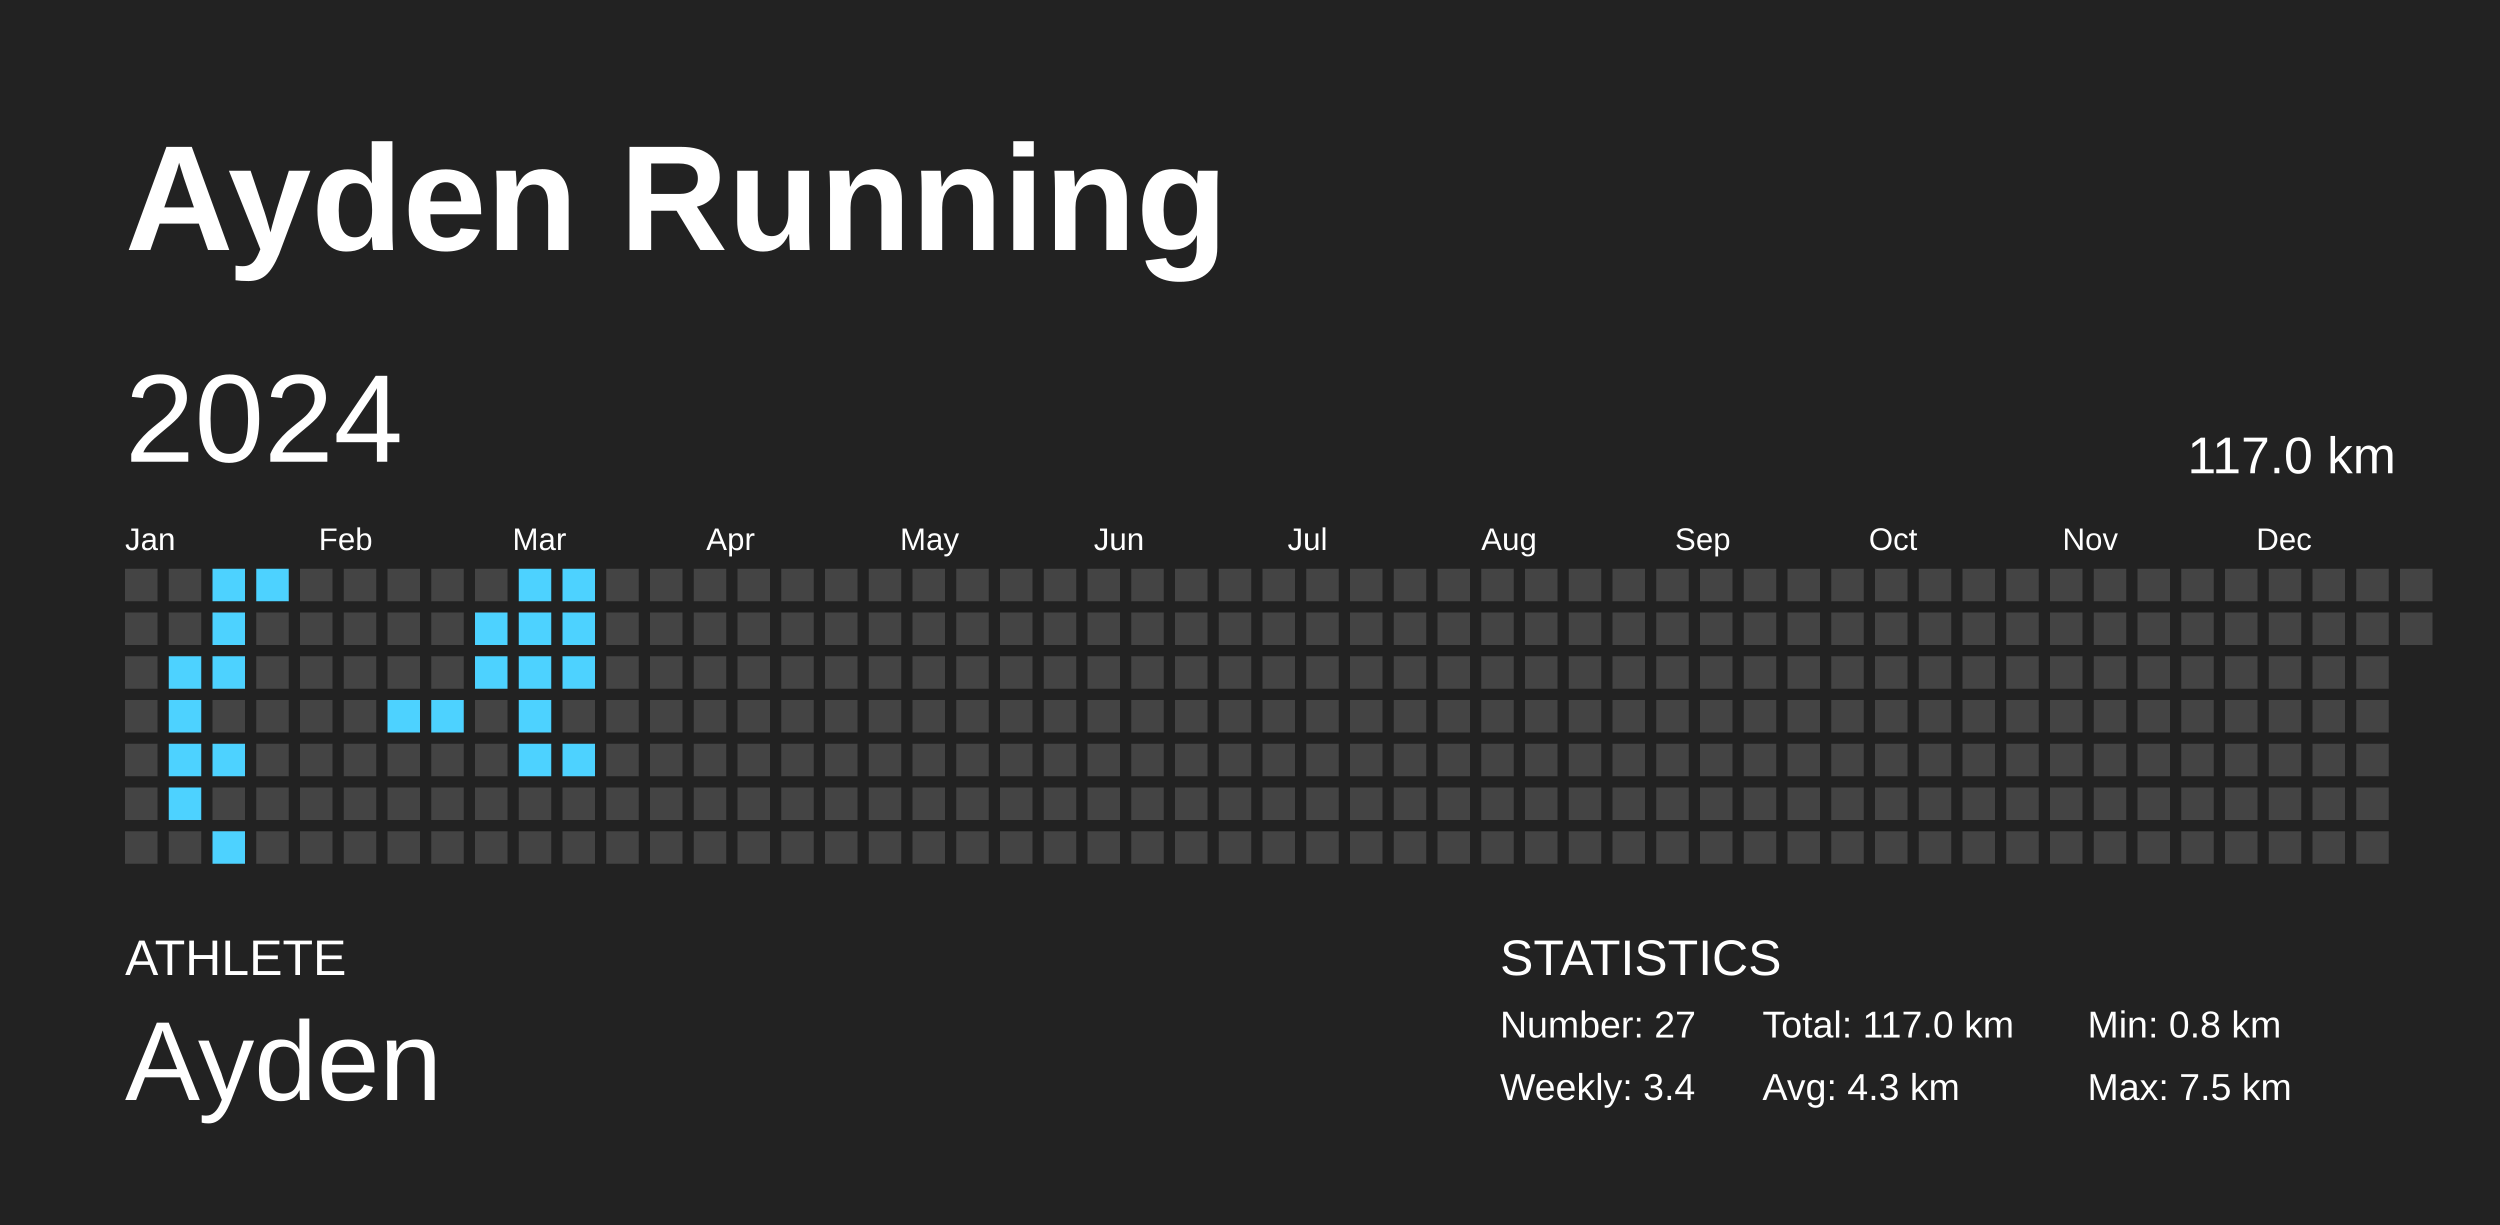
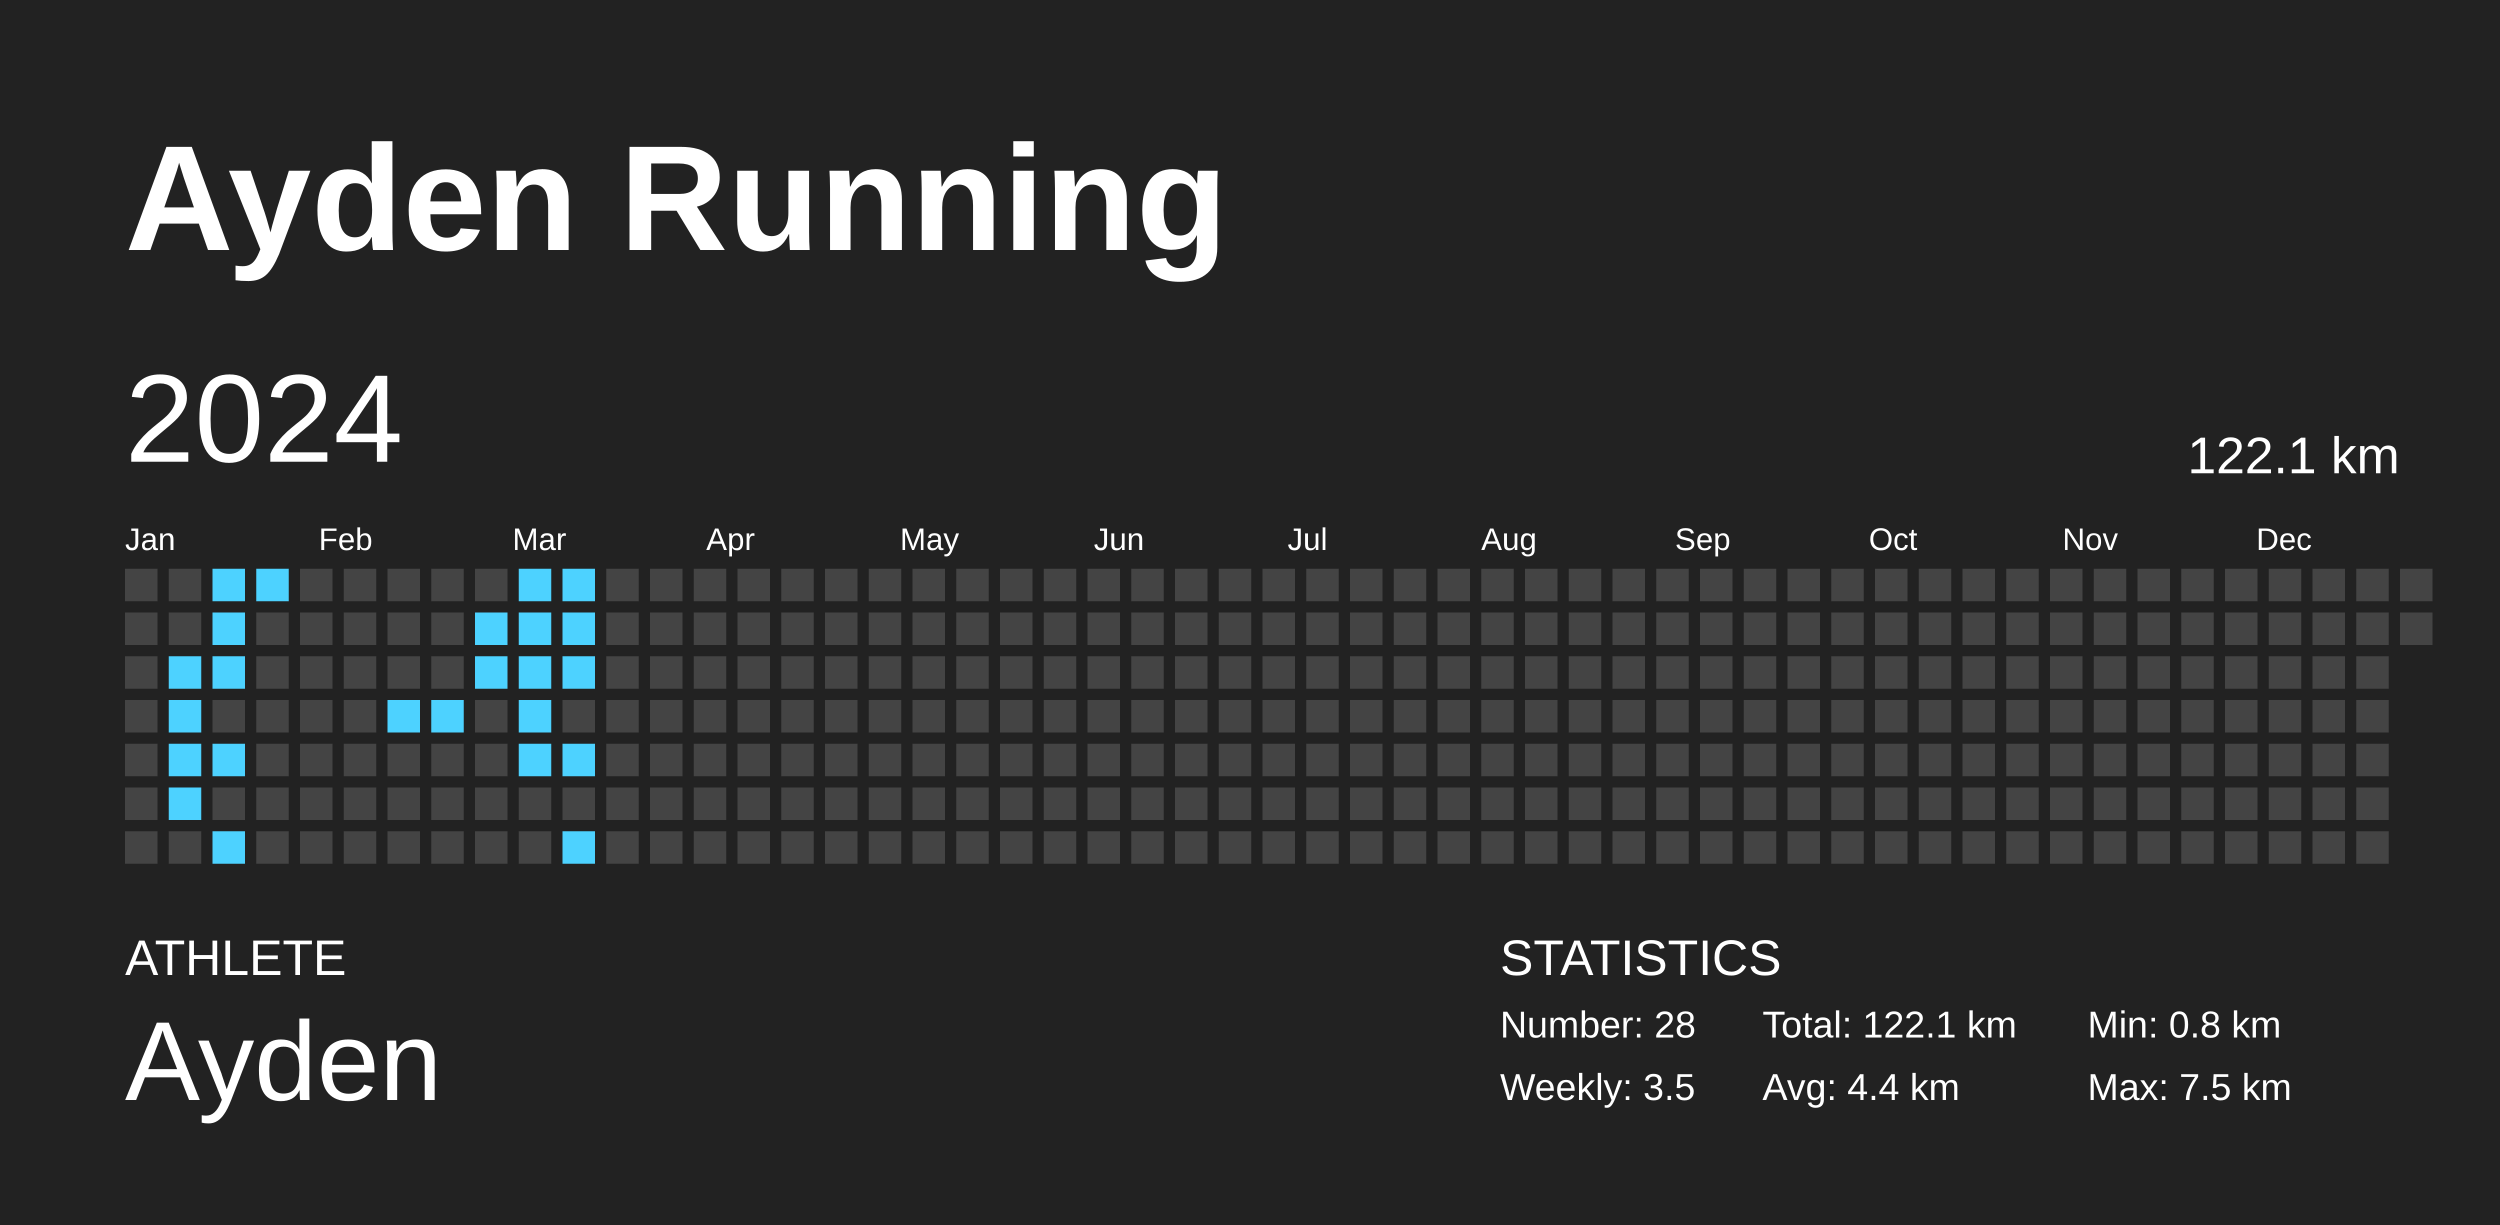
<svg xmlns="http://www.w3.org/2000/svg" baseProfile="full" height="98mm" version="1.1" viewBox="0,0,200,98" width="200mm">
  <defs />
  <rect fill="#222222" height="98" width="200" x="0" y="0" />
  <text fill="#FFFFFF" style="font-size:12px; font-family:Arial; font-weight:bold;" x="10" y="20">Ayden Running</text>
  <text fill="#FFFFFF" style="font-size:4px; font-family:Arial" x="10" y="78">ATHLETE</text>
  <text fill="#FFFFFF" style="font-size:9px; font-family:Arial" x="10" y="88">Ayden</text>
  <text fill="#FFFFFF" style="font-size:4px; font-family:Arial" x="120" y="78">STATISTICS</text>
-   <text fill="#FFFFFF" style="font-size:3px; font-family:Arial" x="120" y="83">Number: 27</text>
-   <text fill="#FFFFFF" style="font-size:3px; font-family:Arial" x="120" y="88">Weekly: 3.4</text>
-   <text fill="#FFFFFF" style="font-size:3px; font-family:Arial" x="141" y="83">Total: 117.0 km</text>
-   <text fill="#FFFFFF" style="font-size:3px; font-family:Arial" x="141" y="88">Avg: 4.3 km</text>
+   <text fill="#FFFFFF" style="font-size:3px; font-family:Arial" x="120" y="83">Number: 28</text>
+   <text fill="#FFFFFF" style="font-size:3px; font-family:Arial" x="120" y="88">Weekly: 3.5</text>
+   <text fill="#FFFFFF" style="font-size:3px; font-family:Arial" x="141" y="83">Total: 122.1 km</text>
+   <text fill="#FFFFFF" style="font-size:3px; font-family:Arial" x="141" y="88">Avg: 4.4 km</text>
  <text fill="#FFFFFF" style="font-size:3px; font-family:Arial" x="167" y="83">Min: 0.8 km</text>
  <text fill="#FFFFFF" style="font-size:3px; font-family:Arial" x="167" y="88">Max: 7.5 km</text>
  <text dominant-baseline="hanging" fill="#FFFFFF" style="font-size:10.0px; font-family:Arial;" x="10" y="30">2024</text>
-   <text dominant-baseline="hanging" fill="#FFFFFF" style="font-size:4.125px; font-family:Arial;" x="175" y="35">117.0 km</text>
+   <text dominant-baseline="hanging" fill="#FFFFFF" style="font-size:4.125px; font-family:Arial;" x="175" y="35">122.1 km</text>
  <text fill="#FFFFFF" style="font-size:2.5px; font-family:Arial" x="10.0" y="44">Jan</text>
  <text fill="#FFFFFF" style="font-size:2.5px; font-family:Arial" x="25.5" y="44">Feb</text>
  <text fill="#FFFFFF" style="font-size:2.5px; font-family:Arial" x="41.0" y="44">Mar</text>
  <text fill="#FFFFFF" style="font-size:2.5px; font-family:Arial" x="56.5" y="44">Apr</text>
  <text fill="#FFFFFF" style="font-size:2.5px; font-family:Arial" x="72.0" y="44">May</text>
  <text fill="#FFFFFF" style="font-size:2.5px; font-family:Arial" x="87.5" y="44">Jun</text>
  <text fill="#FFFFFF" style="font-size:2.5px; font-family:Arial" x="103.0" y="44">Jul</text>
  <text fill="#FFFFFF" style="font-size:2.5px; font-family:Arial" x="118.5" y="44">Aug</text>
  <text fill="#FFFFFF" style="font-size:2.5px; font-family:Arial" x="134.0" y="44">Sep</text>
  <text fill="#FFFFFF" style="font-size:2.5px; font-family:Arial" x="149.5" y="44">Oct</text>
  <text fill="#FFFFFF" style="font-size:2.5px; font-family:Arial" x="165.0" y="44">Nov</text>
  <text fill="#FFFFFF" style="font-size:2.5px; font-family:Arial" x="180.5" y="44">Dec</text>
  <rect fill="#444444" height="2.6" width="2.6" x="10.0" y="45.5" />
  <rect fill="#444444" height="2.6" width="2.6" x="10.0" y="49.0" />
  <rect fill="#444444" height="2.6" width="2.6" x="10.0" y="52.5" />
  <rect fill="#444444" height="2.6" width="2.6" x="10.0" y="56.0" />
  <rect fill="#444444" height="2.6" width="2.6" x="10.0" y="59.5" />
  <rect fill="#444444" height="2.6" width="2.6" x="10.0" y="63.0" />
  <rect fill="#444444" height="2.6" width="2.6" x="10.0" y="66.5" />
  <rect fill="#444444" height="2.6" width="2.6" x="13.5" y="45.5" />
  <rect fill="#444444" height="2.6" width="2.6" x="13.5" y="49.0" />
  <rect fill="#4dd2ff" height="2.6" width="2.6" x="13.5" y="52.5" />
  <rect fill="#4dd2ff" height="2.6" width="2.6" x="13.5" y="56.0" />
  <rect fill="#4dd2ff" height="2.6" width="2.6" x="13.5" y="59.5" />
  <rect fill="#4dd2ff" height="2.6" width="2.6" x="13.5" y="63.0" />
  <rect fill="#444444" height="2.6" width="2.6" x="13.5" y="66.5" />
  <rect fill="#4dd2ff" height="2.6" width="2.6" x="17.0" y="45.5" />
  <rect fill="#4dd2ff" height="2.6" width="2.6" x="17.0" y="49.0" />
  <rect fill="#4dd2ff" height="2.6" width="2.6" x="17.0" y="52.5" />
  <rect fill="#444444" height="2.6" width="2.6" x="17.0" y="56.0" />
  <rect fill="#4dd2ff" height="2.6" width="2.6" x="17.0" y="59.5" />
  <rect fill="#444444" height="2.6" width="2.6" x="17.0" y="63.0" />
  <rect fill="#4dd2ff" height="2.6" width="2.6" x="17.0" y="66.5" />
  <rect fill="#4dd2ff" height="2.6" width="2.6" x="20.5" y="45.5" />
  <rect fill="#444444" height="2.6" width="2.6" x="20.5" y="49.0" />
  <rect fill="#444444" height="2.6" width="2.6" x="20.5" y="52.5" />
  <rect fill="#444444" height="2.6" width="2.6" x="20.5" y="56.0" />
  <rect fill="#444444" height="2.6" width="2.6" x="20.5" y="59.5" />
  <rect fill="#444444" height="2.6" width="2.6" x="20.5" y="63.0" />
  <rect fill="#444444" height="2.6" width="2.6" x="20.5" y="66.5" />
  <rect fill="#444444" height="2.6" width="2.6" x="24.0" y="45.5" />
  <rect fill="#444444" height="2.6" width="2.6" x="24.0" y="49.0" />
  <rect fill="#444444" height="2.6" width="2.6" x="24.0" y="52.5" />
  <rect fill="#444444" height="2.6" width="2.6" x="24.0" y="56.0" />
  <rect fill="#444444" height="2.6" width="2.6" x="24.0" y="59.5" />
  <rect fill="#444444" height="2.6" width="2.6" x="24.0" y="63.0" />
  <rect fill="#444444" height="2.6" width="2.6" x="24.0" y="66.5" />
  <rect fill="#444444" height="2.6" width="2.6" x="27.5" y="45.5" />
  <rect fill="#444444" height="2.6" width="2.6" x="27.5" y="49.0" />
  <rect fill="#444444" height="2.6" width="2.6" x="27.5" y="52.5" />
  <rect fill="#444444" height="2.6" width="2.6" x="27.5" y="56.0" />
  <rect fill="#444444" height="2.6" width="2.6" x="27.5" y="59.5" />
  <rect fill="#444444" height="2.6" width="2.6" x="27.5" y="63.0" />
  <rect fill="#444444" height="2.6" width="2.6" x="27.5" y="66.5" />
  <rect fill="#444444" height="2.6" width="2.6" x="31.0" y="45.5" />
  <rect fill="#444444" height="2.6" width="2.6" x="31.0" y="49.0" />
  <rect fill="#444444" height="2.6" width="2.6" x="31.0" y="52.5" />
  <rect fill="#4dd2ff" height="2.6" width="2.6" x="31.0" y="56.0" />
  <rect fill="#444444" height="2.6" width="2.6" x="31.0" y="59.5" />
  <rect fill="#444444" height="2.6" width="2.6" x="31.0" y="63.0" />
  <rect fill="#444444" height="2.6" width="2.6" x="31.0" y="66.5" />
  <rect fill="#444444" height="2.6" width="2.6" x="34.5" y="45.5" />
  <rect fill="#444444" height="2.6" width="2.6" x="34.5" y="49.0" />
  <rect fill="#444444" height="2.6" width="2.6" x="34.5" y="52.5" />
  <rect fill="#4dd2ff" height="2.6" width="2.6" x="34.5" y="56.0" />
  <rect fill="#444444" height="2.6" width="2.6" x="34.5" y="59.5" />
  <rect fill="#444444" height="2.6" width="2.6" x="34.5" y="63.0" />
  <rect fill="#444444" height="2.6" width="2.6" x="34.5" y="66.5" />
  <rect fill="#444444" height="2.6" width="2.6" x="38.0" y="45.5" />
  <rect fill="#4dd2ff" height="2.6" width="2.6" x="38.0" y="49.0" />
  <rect fill="#4dd2ff" height="2.6" width="2.6" x="38.0" y="52.5" />
  <rect fill="#444444" height="2.6" width="2.6" x="38.0" y="56.0" />
  <rect fill="#444444" height="2.6" width="2.6" x="38.0" y="59.5" />
  <rect fill="#444444" height="2.6" width="2.6" x="38.0" y="63.0" />
  <rect fill="#444444" height="2.6" width="2.6" x="38.0" y="66.5" />
  <rect fill="#4dd2ff" height="2.6" width="2.6" x="41.5" y="45.5" />
  <rect fill="#4dd2ff" height="2.6" width="2.6" x="41.5" y="49.0" />
  <rect fill="#4dd2ff" height="2.6" width="2.6" x="41.5" y="52.5" />
  <rect fill="#4dd2ff" height="2.6" width="2.6" x="41.5" y="56.0" />
  <rect fill="#4dd2ff" height="2.6" width="2.6" x="41.5" y="59.5" />
  <rect fill="#444444" height="2.6" width="2.6" x="41.5" y="63.0" />
  <rect fill="#444444" height="2.6" width="2.6" x="41.5" y="66.5" />
  <rect fill="#4dd2ff" height="2.6" width="2.6" x="45.0" y="45.5" />
  <rect fill="#4dd2ff" height="2.6" width="2.6" x="45.0" y="49.0" />
  <rect fill="#4dd2ff" height="2.6" width="2.6" x="45.0" y="52.5" />
  <rect fill="#444444" height="2.6" width="2.6" x="45.0" y="56.0" />
  <rect fill="#4dd2ff" height="2.6" width="2.6" x="45.0" y="59.5" />
  <rect fill="#444444" height="2.6" width="2.6" x="45.0" y="63.0" />
-   <rect fill="#444444" height="2.6" width="2.6" x="45.0" y="66.5" />
+   <rect fill="#4dd2ff" height="2.6" width="2.6" x="45.0" y="66.5" />
  <rect fill="#444444" height="2.6" width="2.6" x="48.5" y="45.5" />
  <rect fill="#444444" height="2.6" width="2.6" x="48.5" y="49.0" />
  <rect fill="#444444" height="2.6" width="2.6" x="48.5" y="52.5" />
  <rect fill="#444444" height="2.6" width="2.6" x="48.5" y="56.0" />
  <rect fill="#444444" height="2.6" width="2.6" x="48.5" y="59.5" />
  <rect fill="#444444" height="2.6" width="2.6" x="48.5" y="63.0" />
  <rect fill="#444444" height="2.6" width="2.6" x="48.5" y="66.5" />
  <rect fill="#444444" height="2.6" width="2.6" x="52.0" y="45.5" />
  <rect fill="#444444" height="2.6" width="2.6" x="52.0" y="49.0" />
  <rect fill="#444444" height="2.6" width="2.6" x="52.0" y="52.5" />
  <rect fill="#444444" height="2.6" width="2.6" x="52.0" y="56.0" />
  <rect fill="#444444" height="2.6" width="2.6" x="52.0" y="59.5" />
  <rect fill="#444444" height="2.6" width="2.6" x="52.0" y="63.0" />
  <rect fill="#444444" height="2.6" width="2.6" x="52.0" y="66.5" />
  <rect fill="#444444" height="2.6" width="2.6" x="55.5" y="45.5" />
  <rect fill="#444444" height="2.6" width="2.6" x="55.5" y="49.0" />
  <rect fill="#444444" height="2.6" width="2.6" x="55.5" y="52.5" />
  <rect fill="#444444" height="2.6" width="2.6" x="55.5" y="56.0" />
  <rect fill="#444444" height="2.6" width="2.6" x="55.5" y="59.5" />
  <rect fill="#444444" height="2.6" width="2.6" x="55.5" y="63.0" />
  <rect fill="#444444" height="2.6" width="2.6" x="55.5" y="66.5" />
  <rect fill="#444444" height="2.6" width="2.6" x="59.0" y="45.5" />
  <rect fill="#444444" height="2.6" width="2.6" x="59.0" y="49.0" />
  <rect fill="#444444" height="2.6" width="2.6" x="59.0" y="52.5" />
  <rect fill="#444444" height="2.6" width="2.6" x="59.0" y="56.0" />
  <rect fill="#444444" height="2.6" width="2.6" x="59.0" y="59.5" />
  <rect fill="#444444" height="2.6" width="2.6" x="59.0" y="63.0" />
  <rect fill="#444444" height="2.6" width="2.6" x="59.0" y="66.5" />
  <rect fill="#444444" height="2.6" width="2.6" x="62.5" y="45.5" />
  <rect fill="#444444" height="2.6" width="2.6" x="62.5" y="49.0" />
  <rect fill="#444444" height="2.6" width="2.6" x="62.5" y="52.5" />
  <rect fill="#444444" height="2.6" width="2.6" x="62.5" y="56.0" />
  <rect fill="#444444" height="2.6" width="2.6" x="62.5" y="59.5" />
  <rect fill="#444444" height="2.6" width="2.6" x="62.5" y="63.0" />
  <rect fill="#444444" height="2.6" width="2.6" x="62.5" y="66.5" />
  <rect fill="#444444" height="2.6" width="2.6" x="66.0" y="45.5" />
  <rect fill="#444444" height="2.6" width="2.6" x="66.0" y="49.0" />
  <rect fill="#444444" height="2.6" width="2.6" x="66.0" y="52.5" />
  <rect fill="#444444" height="2.6" width="2.6" x="66.0" y="56.0" />
  <rect fill="#444444" height="2.6" width="2.6" x="66.0" y="59.5" />
  <rect fill="#444444" height="2.6" width="2.6" x="66.0" y="63.0" />
  <rect fill="#444444" height="2.6" width="2.6" x="66.0" y="66.5" />
  <rect fill="#444444" height="2.6" width="2.6" x="69.5" y="45.5" />
  <rect fill="#444444" height="2.6" width="2.6" x="69.5" y="49.0" />
  <rect fill="#444444" height="2.6" width="2.6" x="69.5" y="52.5" />
  <rect fill="#444444" height="2.6" width="2.6" x="69.5" y="56.0" />
  <rect fill="#444444" height="2.6" width="2.6" x="69.5" y="59.5" />
  <rect fill="#444444" height="2.6" width="2.6" x="69.5" y="63.0" />
  <rect fill="#444444" height="2.6" width="2.6" x="69.5" y="66.5" />
  <rect fill="#444444" height="2.6" width="2.6" x="73.0" y="45.5" />
  <rect fill="#444444" height="2.6" width="2.6" x="73.0" y="49.0" />
  <rect fill="#444444" height="2.6" width="2.6" x="73.0" y="52.5" />
  <rect fill="#444444" height="2.6" width="2.6" x="73.0" y="56.0" />
  <rect fill="#444444" height="2.6" width="2.6" x="73.0" y="59.5" />
  <rect fill="#444444" height="2.6" width="2.6" x="73.0" y="63.0" />
  <rect fill="#444444" height="2.6" width="2.6" x="73.0" y="66.5" />
  <rect fill="#444444" height="2.6" width="2.6" x="76.5" y="45.5" />
  <rect fill="#444444" height="2.6" width="2.6" x="76.5" y="49.0" />
  <rect fill="#444444" height="2.6" width="2.6" x="76.5" y="52.5" />
  <rect fill="#444444" height="2.6" width="2.6" x="76.5" y="56.0" />
  <rect fill="#444444" height="2.6" width="2.6" x="76.5" y="59.5" />
  <rect fill="#444444" height="2.6" width="2.6" x="76.5" y="63.0" />
  <rect fill="#444444" height="2.6" width="2.6" x="76.5" y="66.5" />
  <rect fill="#444444" height="2.6" width="2.6" x="80.0" y="45.5" />
  <rect fill="#444444" height="2.6" width="2.6" x="80.0" y="49.0" />
  <rect fill="#444444" height="2.6" width="2.6" x="80.0" y="52.5" />
  <rect fill="#444444" height="2.6" width="2.6" x="80.0" y="56.0" />
  <rect fill="#444444" height="2.6" width="2.6" x="80.0" y="59.5" />
  <rect fill="#444444" height="2.6" width="2.6" x="80.0" y="63.0" />
  <rect fill="#444444" height="2.6" width="2.6" x="80.0" y="66.5" />
  <rect fill="#444444" height="2.6" width="2.6" x="83.5" y="45.5" />
  <rect fill="#444444" height="2.6" width="2.6" x="83.5" y="49.0" />
  <rect fill="#444444" height="2.6" width="2.6" x="83.5" y="52.5" />
  <rect fill="#444444" height="2.6" width="2.6" x="83.5" y="56.0" />
  <rect fill="#444444" height="2.6" width="2.6" x="83.5" y="59.5" />
  <rect fill="#444444" height="2.6" width="2.6" x="83.5" y="63.0" />
  <rect fill="#444444" height="2.6" width="2.6" x="83.5" y="66.5" />
  <rect fill="#444444" height="2.6" width="2.6" x="87.0" y="45.5" />
  <rect fill="#444444" height="2.6" width="2.6" x="87.0" y="49.0" />
  <rect fill="#444444" height="2.6" width="2.6" x="87.0" y="52.5" />
  <rect fill="#444444" height="2.6" width="2.6" x="87.0" y="56.0" />
  <rect fill="#444444" height="2.6" width="2.6" x="87.0" y="59.5" />
  <rect fill="#444444" height="2.6" width="2.6" x="87.0" y="63.0" />
  <rect fill="#444444" height="2.6" width="2.6" x="87.0" y="66.5" />
  <rect fill="#444444" height="2.6" width="2.6" x="90.5" y="45.5" />
  <rect fill="#444444" height="2.6" width="2.6" x="90.5" y="49.0" />
  <rect fill="#444444" height="2.6" width="2.6" x="90.5" y="52.5" />
  <rect fill="#444444" height="2.6" width="2.6" x="90.5" y="56.0" />
  <rect fill="#444444" height="2.6" width="2.6" x="90.5" y="59.5" />
  <rect fill="#444444" height="2.6" width="2.6" x="90.5" y="63.0" />
  <rect fill="#444444" height="2.6" width="2.6" x="90.5" y="66.5" />
  <rect fill="#444444" height="2.6" width="2.6" x="94.0" y="45.5" />
  <rect fill="#444444" height="2.6" width="2.6" x="94.0" y="49.0" />
  <rect fill="#444444" height="2.6" width="2.6" x="94.0" y="52.5" />
  <rect fill="#444444" height="2.6" width="2.6" x="94.0" y="56.0" />
  <rect fill="#444444" height="2.6" width="2.6" x="94.0" y="59.5" />
  <rect fill="#444444" height="2.6" width="2.6" x="94.0" y="63.0" />
  <rect fill="#444444" height="2.6" width="2.6" x="94.0" y="66.5" />
  <rect fill="#444444" height="2.6" width="2.6" x="97.5" y="45.5" />
  <rect fill="#444444" height="2.6" width="2.6" x="97.5" y="49.0" />
  <rect fill="#444444" height="2.6" width="2.6" x="97.5" y="52.5" />
  <rect fill="#444444" height="2.6" width="2.6" x="97.5" y="56.0" />
  <rect fill="#444444" height="2.6" width="2.6" x="97.5" y="59.5" />
  <rect fill="#444444" height="2.6" width="2.6" x="97.5" y="63.0" />
  <rect fill="#444444" height="2.6" width="2.6" x="97.5" y="66.5" />
  <rect fill="#444444" height="2.6" width="2.6" x="101.0" y="45.5" />
  <rect fill="#444444" height="2.6" width="2.6" x="101.0" y="49.0" />
  <rect fill="#444444" height="2.6" width="2.6" x="101.0" y="52.5" />
  <rect fill="#444444" height="2.6" width="2.6" x="101.0" y="56.0" />
  <rect fill="#444444" height="2.6" width="2.6" x="101.0" y="59.5" />
  <rect fill="#444444" height="2.6" width="2.6" x="101.0" y="63.0" />
  <rect fill="#444444" height="2.6" width="2.6" x="101.0" y="66.5" />
  <rect fill="#444444" height="2.6" width="2.6" x="104.5" y="45.5" />
  <rect fill="#444444" height="2.6" width="2.6" x="104.5" y="49.0" />
  <rect fill="#444444" height="2.6" width="2.6" x="104.5" y="52.5" />
  <rect fill="#444444" height="2.6" width="2.6" x="104.5" y="56.0" />
  <rect fill="#444444" height="2.6" width="2.6" x="104.5" y="59.5" />
  <rect fill="#444444" height="2.6" width="2.6" x="104.5" y="63.0" />
  <rect fill="#444444" height="2.6" width="2.6" x="104.5" y="66.5" />
  <rect fill="#444444" height="2.6" width="2.6" x="108.0" y="45.5" />
  <rect fill="#444444" height="2.6" width="2.6" x="108.0" y="49.0" />
  <rect fill="#444444" height="2.6" width="2.6" x="108.0" y="52.5" />
  <rect fill="#444444" height="2.6" width="2.6" x="108.0" y="56.0" />
  <rect fill="#444444" height="2.6" width="2.6" x="108.0" y="59.5" />
  <rect fill="#444444" height="2.6" width="2.6" x="108.0" y="63.0" />
  <rect fill="#444444" height="2.6" width="2.6" x="108.0" y="66.5" />
  <rect fill="#444444" height="2.6" width="2.6" x="111.5" y="45.5" />
  <rect fill="#444444" height="2.6" width="2.6" x="111.5" y="49.0" />
  <rect fill="#444444" height="2.6" width="2.6" x="111.5" y="52.5" />
  <rect fill="#444444" height="2.6" width="2.6" x="111.5" y="56.0" />
  <rect fill="#444444" height="2.6" width="2.6" x="111.5" y="59.5" />
  <rect fill="#444444" height="2.6" width="2.6" x="111.5" y="63.0" />
  <rect fill="#444444" height="2.6" width="2.6" x="111.5" y="66.5" />
  <rect fill="#444444" height="2.6" width="2.6" x="115.0" y="45.5" />
  <rect fill="#444444" height="2.6" width="2.6" x="115.0" y="49.0" />
  <rect fill="#444444" height="2.6" width="2.6" x="115.0" y="52.5" />
  <rect fill="#444444" height="2.6" width="2.6" x="115.0" y="56.0" />
  <rect fill="#444444" height="2.6" width="2.6" x="115.0" y="59.5" />
  <rect fill="#444444" height="2.6" width="2.6" x="115.0" y="63.0" />
  <rect fill="#444444" height="2.6" width="2.6" x="115.0" y="66.5" />
  <rect fill="#444444" height="2.6" width="2.6" x="118.5" y="45.5" />
  <rect fill="#444444" height="2.6" width="2.6" x="118.5" y="49.0" />
  <rect fill="#444444" height="2.6" width="2.6" x="118.5" y="52.5" />
  <rect fill="#444444" height="2.6" width="2.6" x="118.5" y="56.0" />
  <rect fill="#444444" height="2.6" width="2.6" x="118.5" y="59.5" />
  <rect fill="#444444" height="2.6" width="2.6" x="118.5" y="63.0" />
  <rect fill="#444444" height="2.6" width="2.6" x="118.5" y="66.5" />
  <rect fill="#444444" height="2.6" width="2.6" x="122.0" y="45.5" />
  <rect fill="#444444" height="2.6" width="2.6" x="122.0" y="49.0" />
  <rect fill="#444444" height="2.6" width="2.6" x="122.0" y="52.5" />
  <rect fill="#444444" height="2.6" width="2.6" x="122.0" y="56.0" />
  <rect fill="#444444" height="2.6" width="2.6" x="122.0" y="59.5" />
  <rect fill="#444444" height="2.6" width="2.6" x="122.0" y="63.0" />
  <rect fill="#444444" height="2.6" width="2.6" x="122.0" y="66.5" />
  <rect fill="#444444" height="2.6" width="2.6" x="125.5" y="45.5" />
  <rect fill="#444444" height="2.6" width="2.6" x="125.5" y="49.0" />
  <rect fill="#444444" height="2.6" width="2.6" x="125.5" y="52.5" />
  <rect fill="#444444" height="2.6" width="2.6" x="125.5" y="56.0" />
  <rect fill="#444444" height="2.6" width="2.6" x="125.5" y="59.5" />
  <rect fill="#444444" height="2.6" width="2.6" x="125.5" y="63.0" />
  <rect fill="#444444" height="2.6" width="2.6" x="125.5" y="66.5" />
  <rect fill="#444444" height="2.6" width="2.6" x="129.0" y="45.5" />
  <rect fill="#444444" height="2.6" width="2.6" x="129.0" y="49.0" />
  <rect fill="#444444" height="2.6" width="2.6" x="129.0" y="52.5" />
  <rect fill="#444444" height="2.6" width="2.6" x="129.0" y="56.0" />
  <rect fill="#444444" height="2.6" width="2.6" x="129.0" y="59.5" />
  <rect fill="#444444" height="2.6" width="2.6" x="129.0" y="63.0" />
  <rect fill="#444444" height="2.6" width="2.6" x="129.0" y="66.5" />
  <rect fill="#444444" height="2.6" width="2.6" x="132.5" y="45.5" />
  <rect fill="#444444" height="2.6" width="2.6" x="132.5" y="49.0" />
  <rect fill="#444444" height="2.6" width="2.6" x="132.5" y="52.5" />
  <rect fill="#444444" height="2.6" width="2.6" x="132.5" y="56.0" />
  <rect fill="#444444" height="2.6" width="2.6" x="132.5" y="59.5" />
  <rect fill="#444444" height="2.6" width="2.6" x="132.5" y="63.0" />
  <rect fill="#444444" height="2.6" width="2.6" x="132.5" y="66.5" />
  <rect fill="#444444" height="2.6" width="2.6" x="136.0" y="45.5" />
  <rect fill="#444444" height="2.6" width="2.6" x="136.0" y="49.0" />
  <rect fill="#444444" height="2.6" width="2.6" x="136.0" y="52.5" />
  <rect fill="#444444" height="2.6" width="2.6" x="136.0" y="56.0" />
  <rect fill="#444444" height="2.6" width="2.6" x="136.0" y="59.5" />
  <rect fill="#444444" height="2.6" width="2.6" x="136.0" y="63.0" />
  <rect fill="#444444" height="2.6" width="2.6" x="136.0" y="66.5" />
  <rect fill="#444444" height="2.6" width="2.6" x="139.5" y="45.5" />
  <rect fill="#444444" height="2.6" width="2.6" x="139.5" y="49.0" />
  <rect fill="#444444" height="2.6" width="2.6" x="139.5" y="52.5" />
  <rect fill="#444444" height="2.6" width="2.6" x="139.5" y="56.0" />
  <rect fill="#444444" height="2.6" width="2.6" x="139.5" y="59.5" />
  <rect fill="#444444" height="2.6" width="2.6" x="139.5" y="63.0" />
  <rect fill="#444444" height="2.6" width="2.6" x="139.5" y="66.5" />
  <rect fill="#444444" height="2.6" width="2.6" x="143.0" y="45.5" />
  <rect fill="#444444" height="2.6" width="2.6" x="143.0" y="49.0" />
  <rect fill="#444444" height="2.6" width="2.6" x="143.0" y="52.5" />
  <rect fill="#444444" height="2.6" width="2.6" x="143.0" y="56.0" />
  <rect fill="#444444" height="2.6" width="2.6" x="143.0" y="59.5" />
  <rect fill="#444444" height="2.6" width="2.6" x="143.0" y="63.0" />
  <rect fill="#444444" height="2.6" width="2.6" x="143.0" y="66.5" />
  <rect fill="#444444" height="2.6" width="2.6" x="146.5" y="45.5" />
  <rect fill="#444444" height="2.6" width="2.6" x="146.5" y="49.0" />
  <rect fill="#444444" height="2.6" width="2.6" x="146.5" y="52.5" />
  <rect fill="#444444" height="2.6" width="2.6" x="146.5" y="56.0" />
  <rect fill="#444444" height="2.6" width="2.6" x="146.5" y="59.5" />
  <rect fill="#444444" height="2.6" width="2.6" x="146.5" y="63.0" />
  <rect fill="#444444" height="2.6" width="2.6" x="146.5" y="66.5" />
  <rect fill="#444444" height="2.6" width="2.6" x="150.0" y="45.5" />
  <rect fill="#444444" height="2.6" width="2.6" x="150.0" y="49.0" />
  <rect fill="#444444" height="2.6" width="2.6" x="150.0" y="52.5" />
  <rect fill="#444444" height="2.6" width="2.6" x="150.0" y="56.0" />
  <rect fill="#444444" height="2.6" width="2.6" x="150.0" y="59.5" />
  <rect fill="#444444" height="2.6" width="2.6" x="150.0" y="63.0" />
  <rect fill="#444444" height="2.6" width="2.6" x="150.0" y="66.5" />
  <rect fill="#444444" height="2.6" width="2.6" x="153.5" y="45.5" />
  <rect fill="#444444" height="2.6" width="2.6" x="153.5" y="49.0" />
  <rect fill="#444444" height="2.6" width="2.6" x="153.5" y="52.5" />
  <rect fill="#444444" height="2.6" width="2.6" x="153.5" y="56.0" />
  <rect fill="#444444" height="2.6" width="2.6" x="153.5" y="59.5" />
  <rect fill="#444444" height="2.6" width="2.6" x="153.5" y="63.0" />
  <rect fill="#444444" height="2.6" width="2.6" x="153.5" y="66.5" />
  <rect fill="#444444" height="2.6" width="2.6" x="157.0" y="45.5" />
  <rect fill="#444444" height="2.6" width="2.6" x="157.0" y="49.0" />
  <rect fill="#444444" height="2.6" width="2.6" x="157.0" y="52.5" />
  <rect fill="#444444" height="2.6" width="2.6" x="157.0" y="56.0" />
  <rect fill="#444444" height="2.6" width="2.6" x="157.0" y="59.5" />
  <rect fill="#444444" height="2.6" width="2.6" x="157.0" y="63.0" />
  <rect fill="#444444" height="2.6" width="2.6" x="157.0" y="66.5" />
  <rect fill="#444444" height="2.6" width="2.6" x="160.5" y="45.5" />
  <rect fill="#444444" height="2.6" width="2.6" x="160.5" y="49.0" />
  <rect fill="#444444" height="2.6" width="2.6" x="160.5" y="52.5" />
  <rect fill="#444444" height="2.6" width="2.6" x="160.5" y="56.0" />
  <rect fill="#444444" height="2.6" width="2.6" x="160.5" y="59.5" />
  <rect fill="#444444" height="2.6" width="2.6" x="160.5" y="63.0" />
  <rect fill="#444444" height="2.6" width="2.6" x="160.5" y="66.5" />
  <rect fill="#444444" height="2.6" width="2.6" x="164.0" y="45.5" />
  <rect fill="#444444" height="2.6" width="2.6" x="164.0" y="49.0" />
  <rect fill="#444444" height="2.6" width="2.6" x="164.0" y="52.5" />
  <rect fill="#444444" height="2.6" width="2.6" x="164.0" y="56.0" />
  <rect fill="#444444" height="2.6" width="2.6" x="164.0" y="59.5" />
  <rect fill="#444444" height="2.6" width="2.6" x="164.0" y="63.0" />
  <rect fill="#444444" height="2.6" width="2.6" x="164.0" y="66.5" />
  <rect fill="#444444" height="2.6" width="2.6" x="167.5" y="45.5" />
  <rect fill="#444444" height="2.6" width="2.6" x="167.5" y="49.0" />
  <rect fill="#444444" height="2.6" width="2.6" x="167.5" y="52.5" />
  <rect fill="#444444" height="2.6" width="2.6" x="167.5" y="56.0" />
  <rect fill="#444444" height="2.6" width="2.6" x="167.5" y="59.5" />
  <rect fill="#444444" height="2.6" width="2.6" x="167.5" y="63.0" />
  <rect fill="#444444" height="2.6" width="2.6" x="167.5" y="66.5" />
  <rect fill="#444444" height="2.6" width="2.6" x="171.0" y="45.5" />
  <rect fill="#444444" height="2.6" width="2.6" x="171.0" y="49.0" />
  <rect fill="#444444" height="2.6" width="2.6" x="171.0" y="52.5" />
  <rect fill="#444444" height="2.6" width="2.6" x="171.0" y="56.0" />
  <rect fill="#444444" height="2.6" width="2.6" x="171.0" y="59.5" />
  <rect fill="#444444" height="2.6" width="2.6" x="171.0" y="63.0" />
  <rect fill="#444444" height="2.6" width="2.6" x="171.0" y="66.5" />
  <rect fill="#444444" height="2.6" width="2.6" x="174.5" y="45.5" />
  <rect fill="#444444" height="2.6" width="2.6" x="174.5" y="49.0" />
  <rect fill="#444444" height="2.6" width="2.6" x="174.5" y="52.5" />
  <rect fill="#444444" height="2.6" width="2.6" x="174.5" y="56.0" />
  <rect fill="#444444" height="2.6" width="2.6" x="174.5" y="59.5" />
  <rect fill="#444444" height="2.6" width="2.6" x="174.5" y="63.0" />
  <rect fill="#444444" height="2.6" width="2.6" x="174.5" y="66.5" />
  <rect fill="#444444" height="2.6" width="2.6" x="178.0" y="45.5" />
  <rect fill="#444444" height="2.6" width="2.6" x="178.0" y="49.0" />
  <rect fill="#444444" height="2.6" width="2.6" x="178.0" y="52.5" />
  <rect fill="#444444" height="2.6" width="2.6" x="178.0" y="56.0" />
  <rect fill="#444444" height="2.6" width="2.6" x="178.0" y="59.5" />
  <rect fill="#444444" height="2.6" width="2.6" x="178.0" y="63.0" />
  <rect fill="#444444" height="2.6" width="2.6" x="178.0" y="66.5" />
  <rect fill="#444444" height="2.6" width="2.6" x="181.5" y="45.5" />
  <rect fill="#444444" height="2.6" width="2.6" x="181.5" y="49.0" />
  <rect fill="#444444" height="2.6" width="2.6" x="181.5" y="52.5" />
  <rect fill="#444444" height="2.6" width="2.6" x="181.5" y="56.0" />
  <rect fill="#444444" height="2.6" width="2.6" x="181.5" y="59.5" />
  <rect fill="#444444" height="2.6" width="2.6" x="181.5" y="63.0" />
  <rect fill="#444444" height="2.6" width="2.6" x="181.5" y="66.5" />
  <rect fill="#444444" height="2.6" width="2.6" x="185.0" y="45.5" />
  <rect fill="#444444" height="2.6" width="2.6" x="185.0" y="49.0" />
  <rect fill="#444444" height="2.6" width="2.6" x="185.0" y="52.5" />
  <rect fill="#444444" height="2.6" width="2.6" x="185.0" y="56.0" />
  <rect fill="#444444" height="2.6" width="2.6" x="185.0" y="59.5" />
  <rect fill="#444444" height="2.6" width="2.6" x="185.0" y="63.0" />
  <rect fill="#444444" height="2.6" width="2.6" x="185.0" y="66.5" />
  <rect fill="#444444" height="2.6" width="2.6" x="188.5" y="45.5" />
  <rect fill="#444444" height="2.6" width="2.6" x="188.5" y="49.0" />
  <rect fill="#444444" height="2.6" width="2.6" x="188.5" y="52.5" />
  <rect fill="#444444" height="2.6" width="2.6" x="188.5" y="56.0" />
  <rect fill="#444444" height="2.6" width="2.6" x="188.5" y="59.5" />
  <rect fill="#444444" height="2.6" width="2.6" x="188.5" y="63.0" />
  <rect fill="#444444" height="2.6" width="2.6" x="188.5" y="66.5" />
  <rect fill="#444444" height="2.6" width="2.6" x="192.0" y="45.5" />
  <rect fill="#444444" height="2.6" width="2.6" x="192.0" y="49.0" />
</svg>
